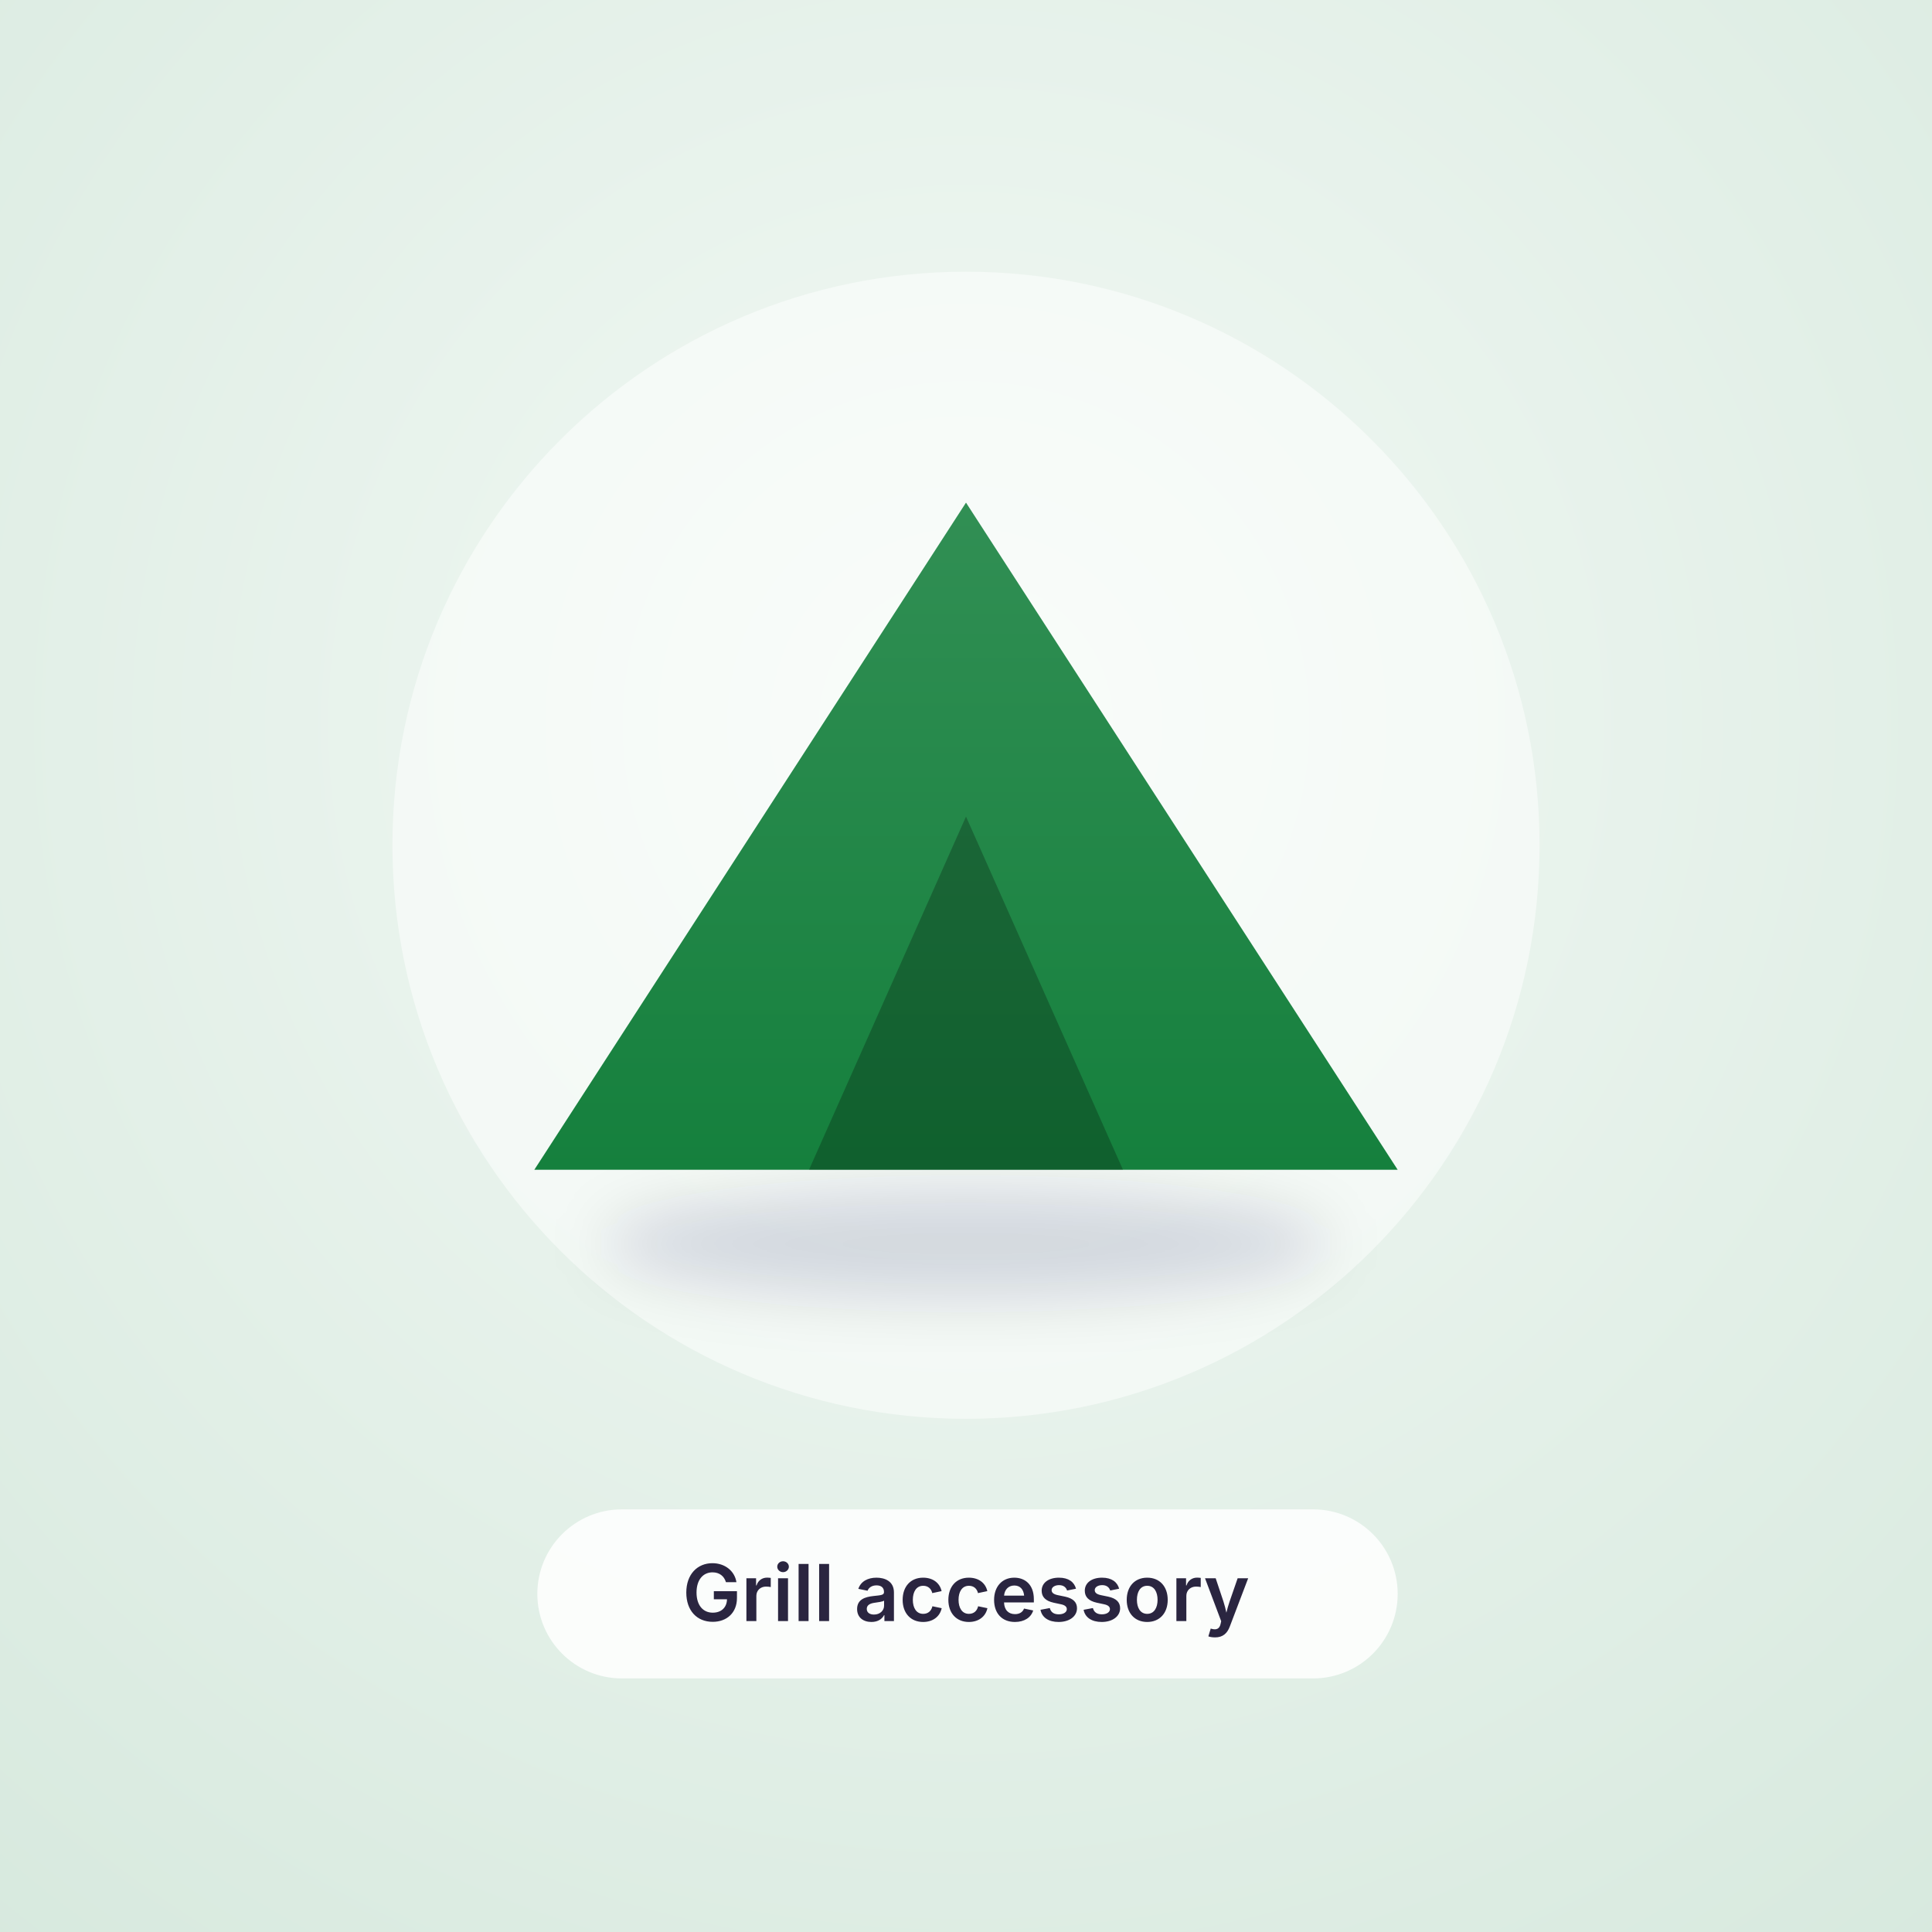
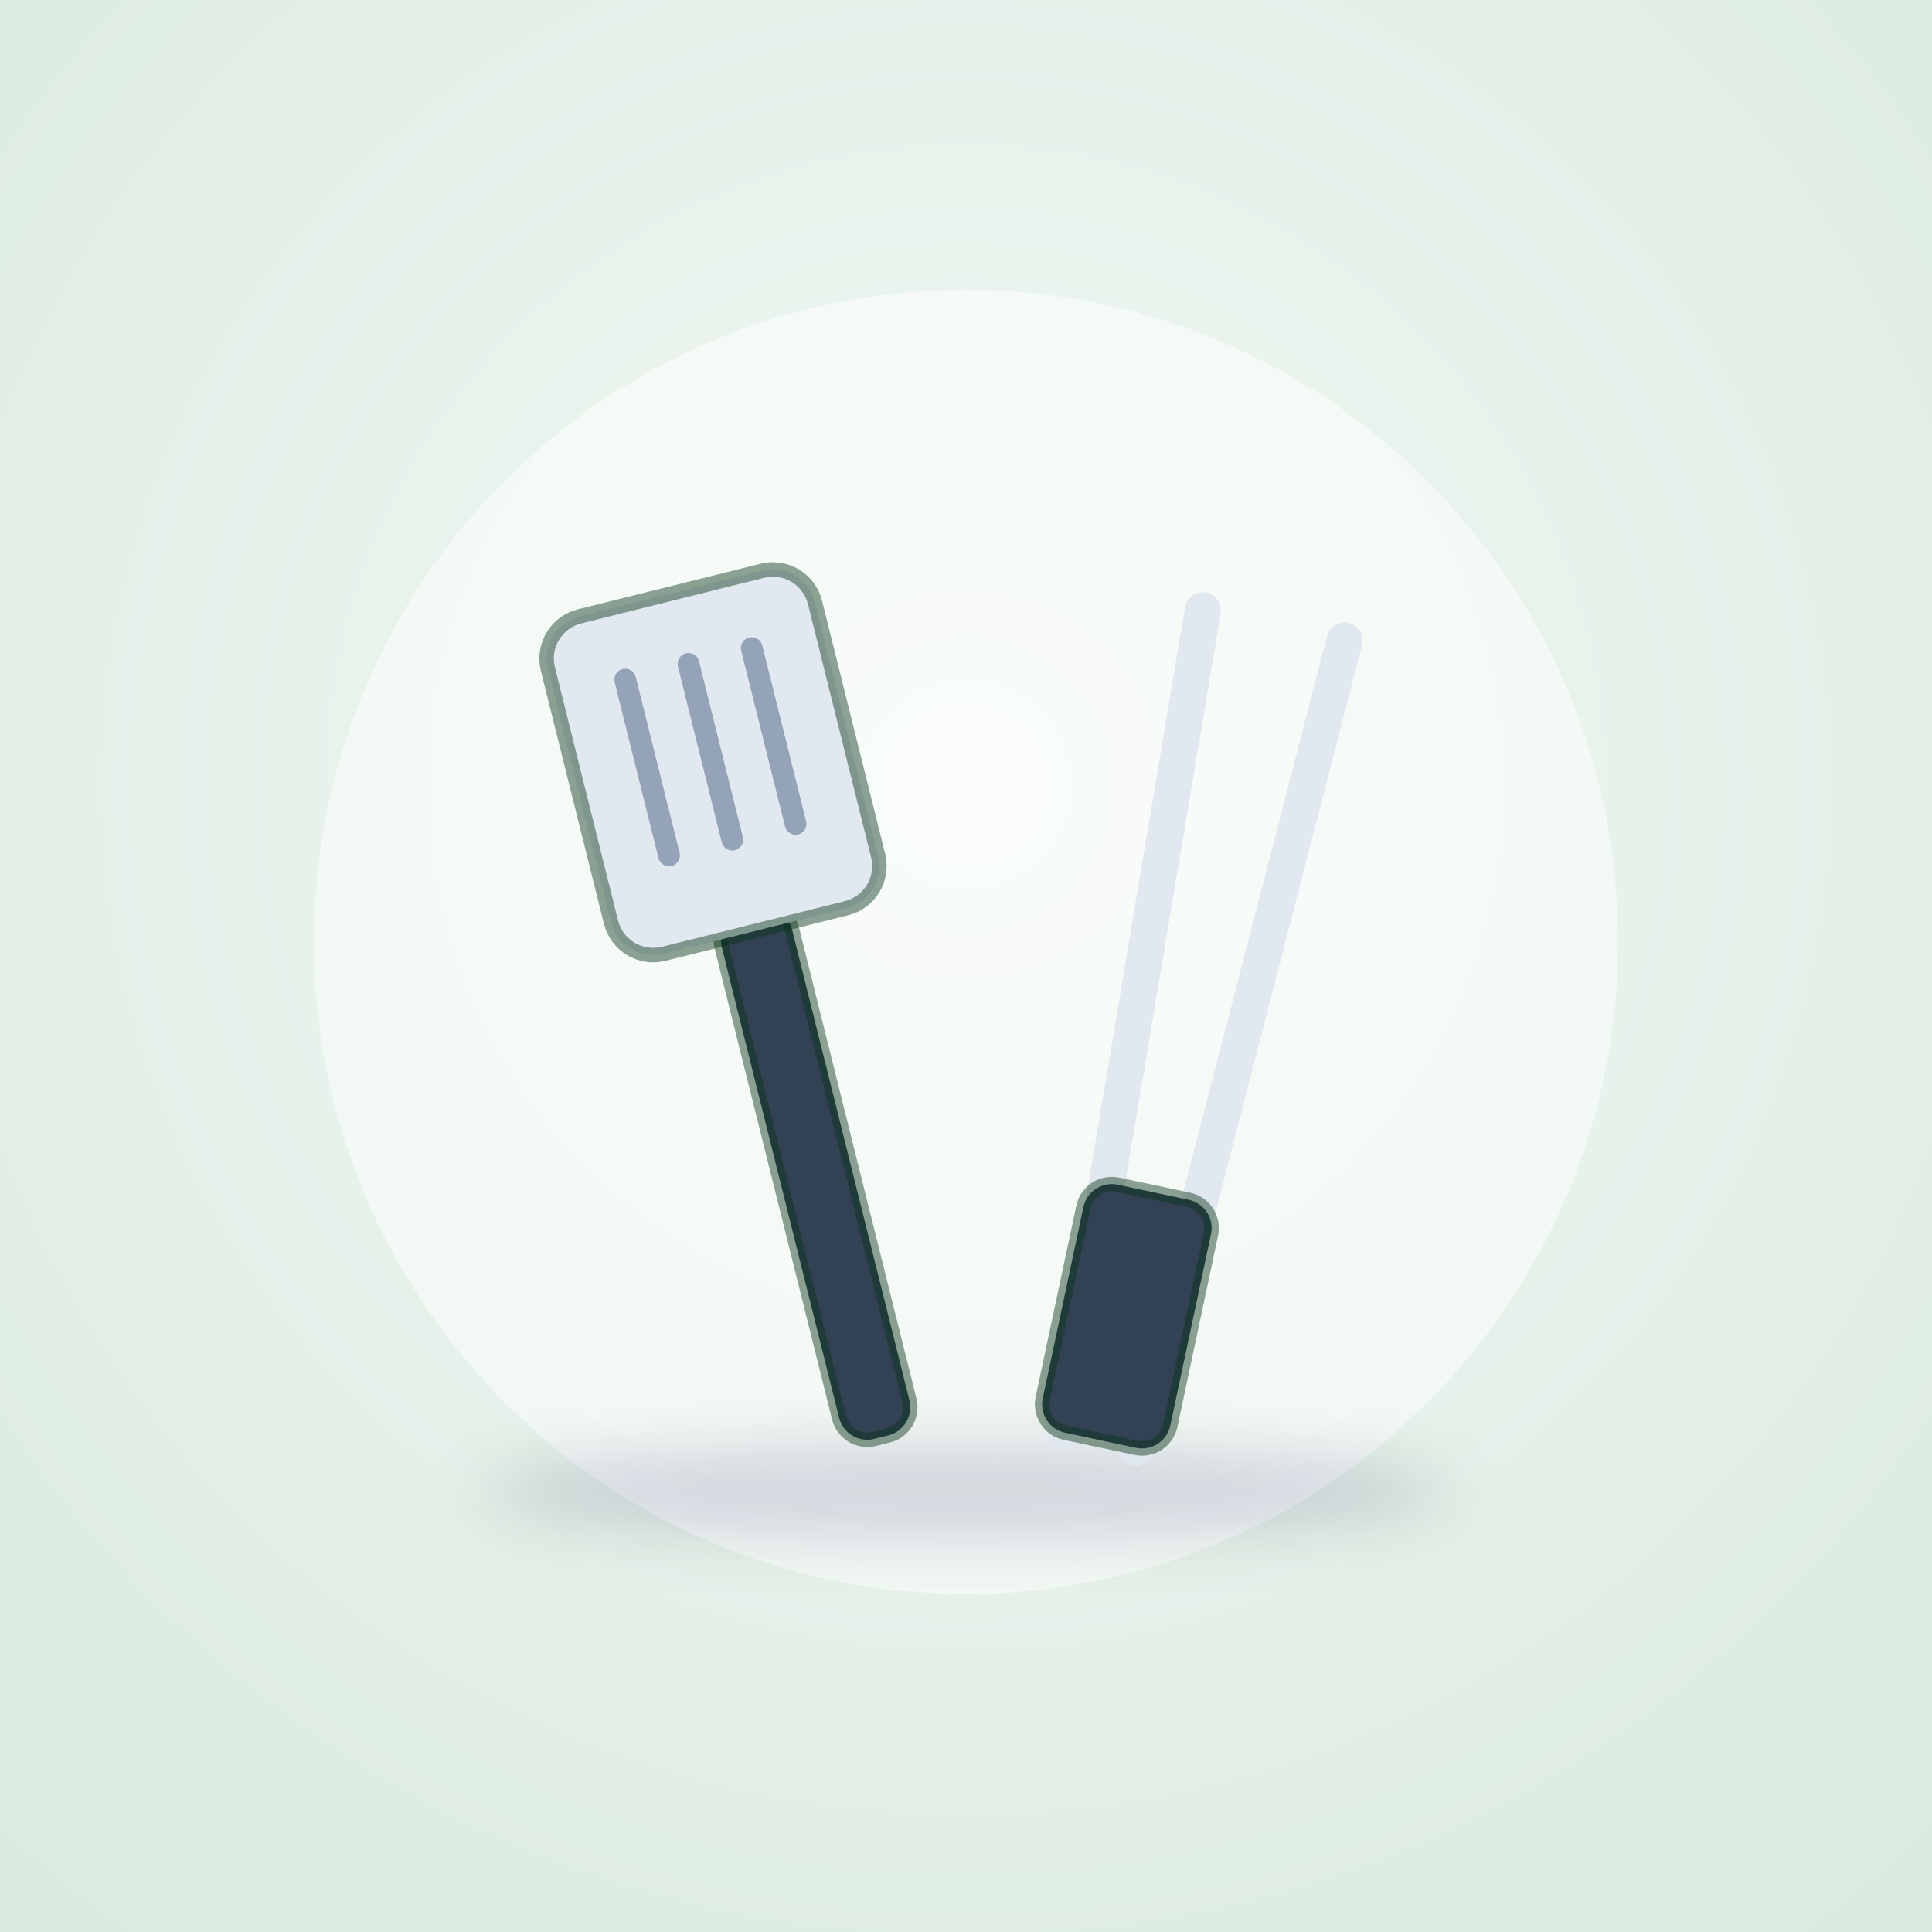
<svg xmlns="http://www.w3.org/2000/svg" viewBox="0 0 640 640" width="640" height="640" role="img" aria-label="Grill accessory">
  <defs>
-     <radialGradient id="t-grill-accessory-bg" cx="320" cy="240" r="520" gradientUnits="userSpaceOnUse">
+     <radialGradient id="t-grill-accessory-bg" cx="320" cy="260" r="520" gradientUnits="userSpaceOnUse">
      <stop offset="0" stop-color="#f3f9f5" />
      <stop offset="1" stop-color="#d7e9de" />
    </radialGradient>
-     <linearGradient id="t-grill-accessory-ink" x1="0" y1="0" x2="0" y2="1">
-       <stop offset="0" stop-color="#318f54" />
-       <stop offset="1" stop-color="#15803d" />
-     </linearGradient>
    <filter id="t-grill-accessory-blur" x="-50%" y="-50%" width="200%" height="200%">
      <feGaussianBlur stdDeviation="10" />
    </filter>
  </defs>
  <rect width="640" height="640" fill="url(#t-grill-accessory-bg)" />
-   <circle cx="320" cy="280" r="190" fill="#fff" fill-opacity=".5" />
-   <ellipse cx="320" cy="412" rx="120" ry="18" fill="#1e1b4b" fill-opacity=".14" filter="url(#t-grill-accessory-blur)" />
-   <g transform="translate(320 290) scale(1.3) translate(-320 -275)">
-     <path d="M320 180l110 170H210z" fill="url(#t-grill-accessory-ink)" />
-     <path d="M320 260l40 90h-80z" fill-opacity=".25" fill="#000" />
+   <circle cx="320" cy="312" r="216" fill="#fff" fill-opacity=".5" />
+   <ellipse cx="320" cy="494" rx="160" ry="16" fill="#1e1b4b" fill-opacity=".14" filter="url(#t-grill-accessory-blur)" />
+   <g transform="translate(320 318) scale(1.2) translate(-320 -295)" stroke="#083318" stroke-width="4" stroke-linejoin="round" stroke-opacity=".45">
+     <g transform="translate(270 320) rotate(-14)">
+       <rect x="-10" y="-40" width="20" height="150" rx="8" fill="#334155" />
+       <rect x="-38" y="-130" width="76" height="96" rx="12" fill="#e2e8f0" />
+       <path d="M-18-110V-60M0-110V-60M18-110V-60" fill="none" stroke="#94a3b8" stroke-width="6" stroke-linecap="round" stroke-linejoin="round" stroke-opacity="1" />
+     </g>
+     <g transform="translate(380 320) rotate(12)">
+       <path d="M-10 110L-20-120M10 110L20-120" fill="none" stroke="#e2e8f0" stroke-width="10" stroke-linecap="round" stroke-linejoin="round" stroke-opacity="1" />
+       <rect x="-18" y="40" width="36" height="70" rx="8" fill="#334155" />
+     </g>
  </g>
-   <rect x="178" y="500" width="285" height="56" rx="28" fill="#fff" fill-opacity=".85" />
-   <text x="320" y="537" text-anchor="middle" font-family="system-ui, -apple-system, Segoe UI, sans-serif" font-size="26" font-weight="600" fill="#2a2540">Grill accessory</text>
</svg>
